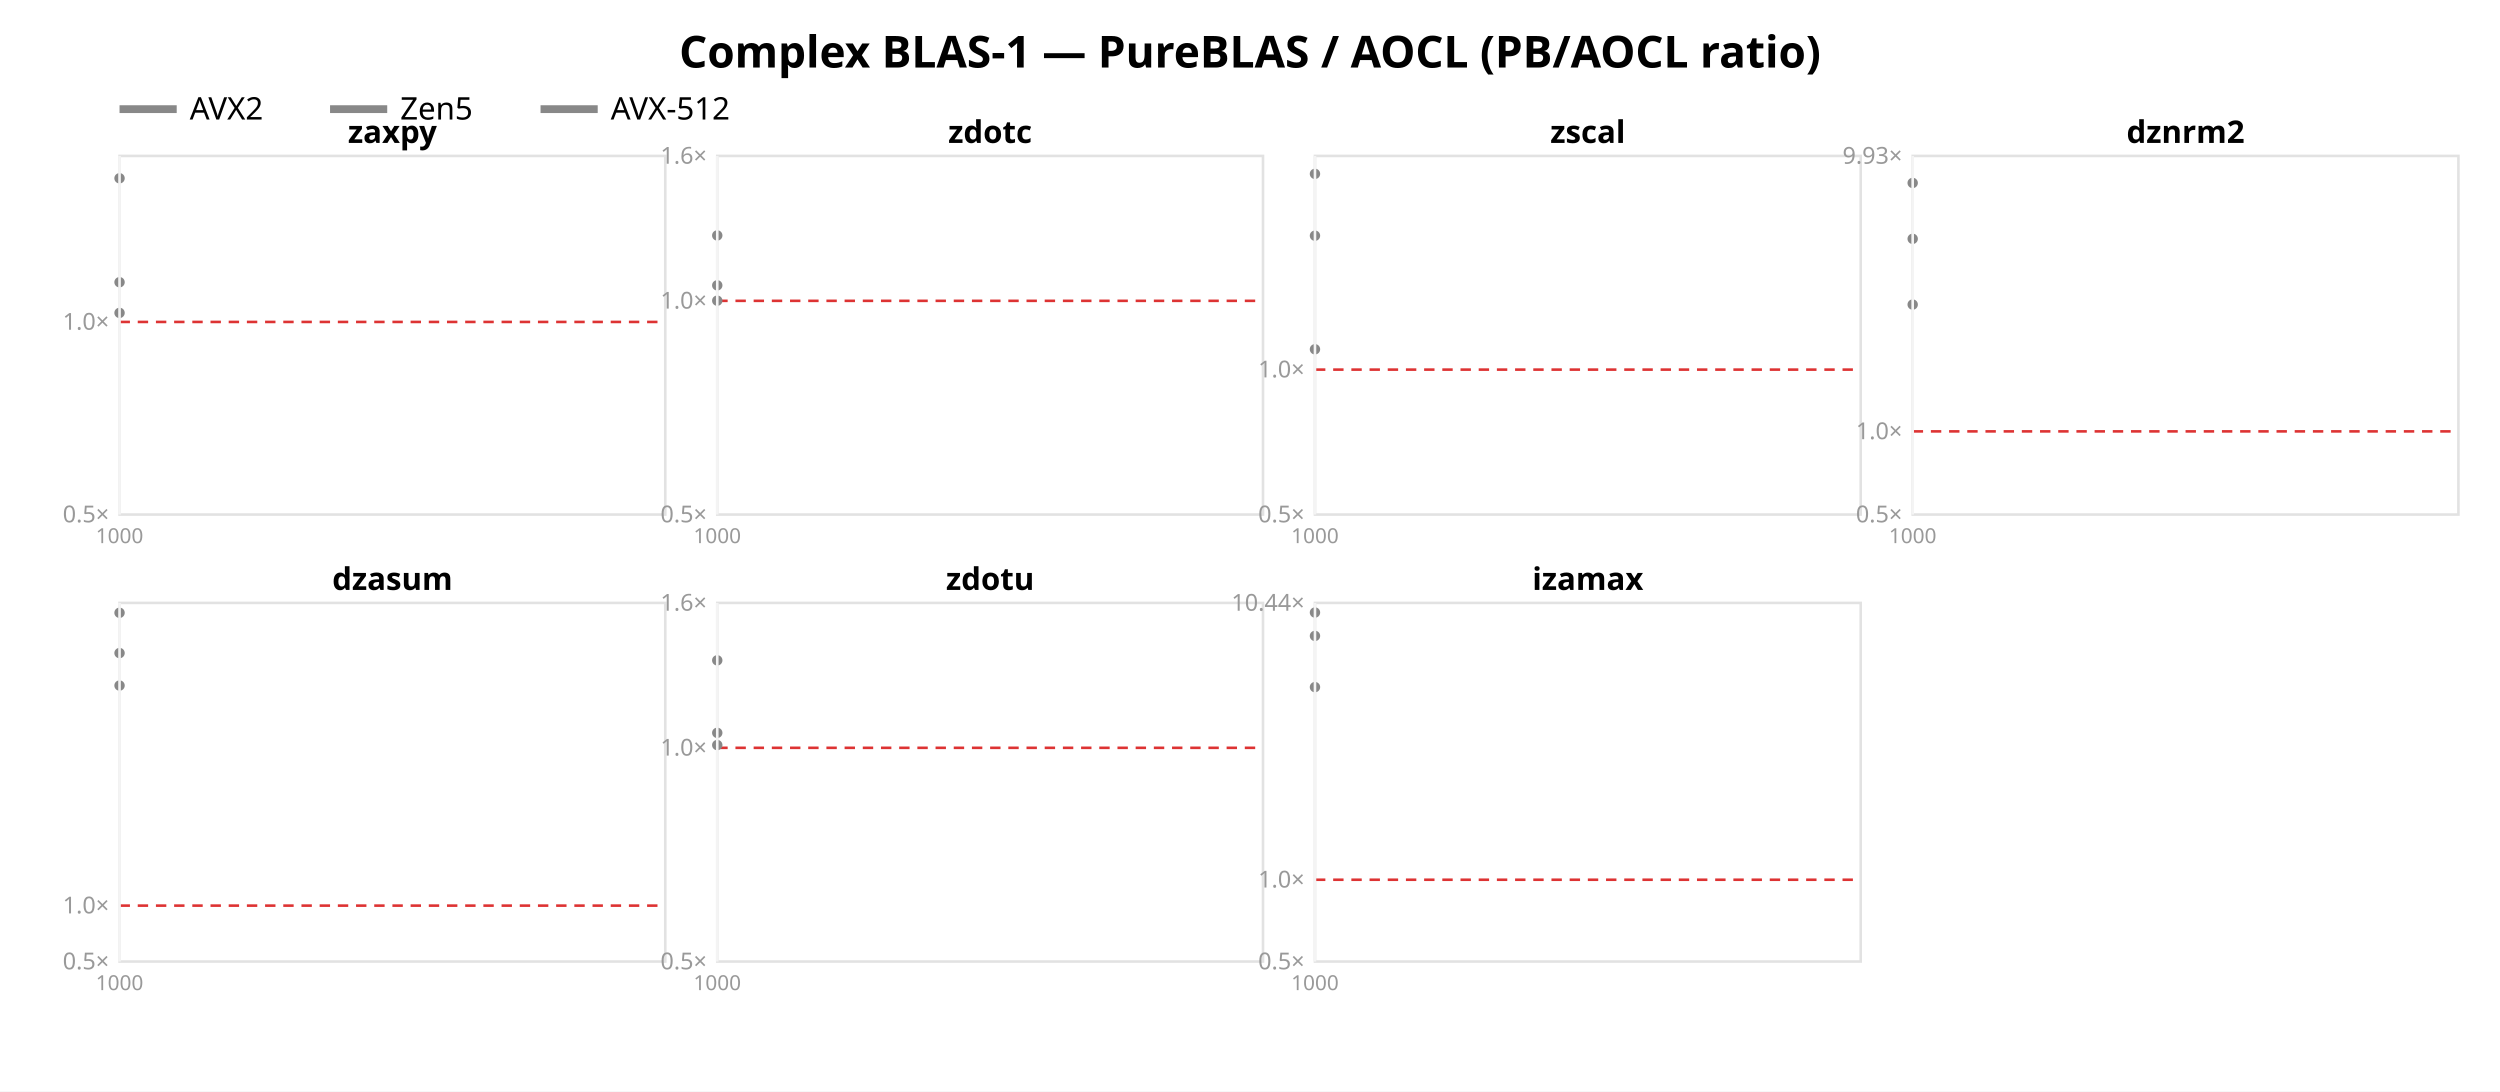
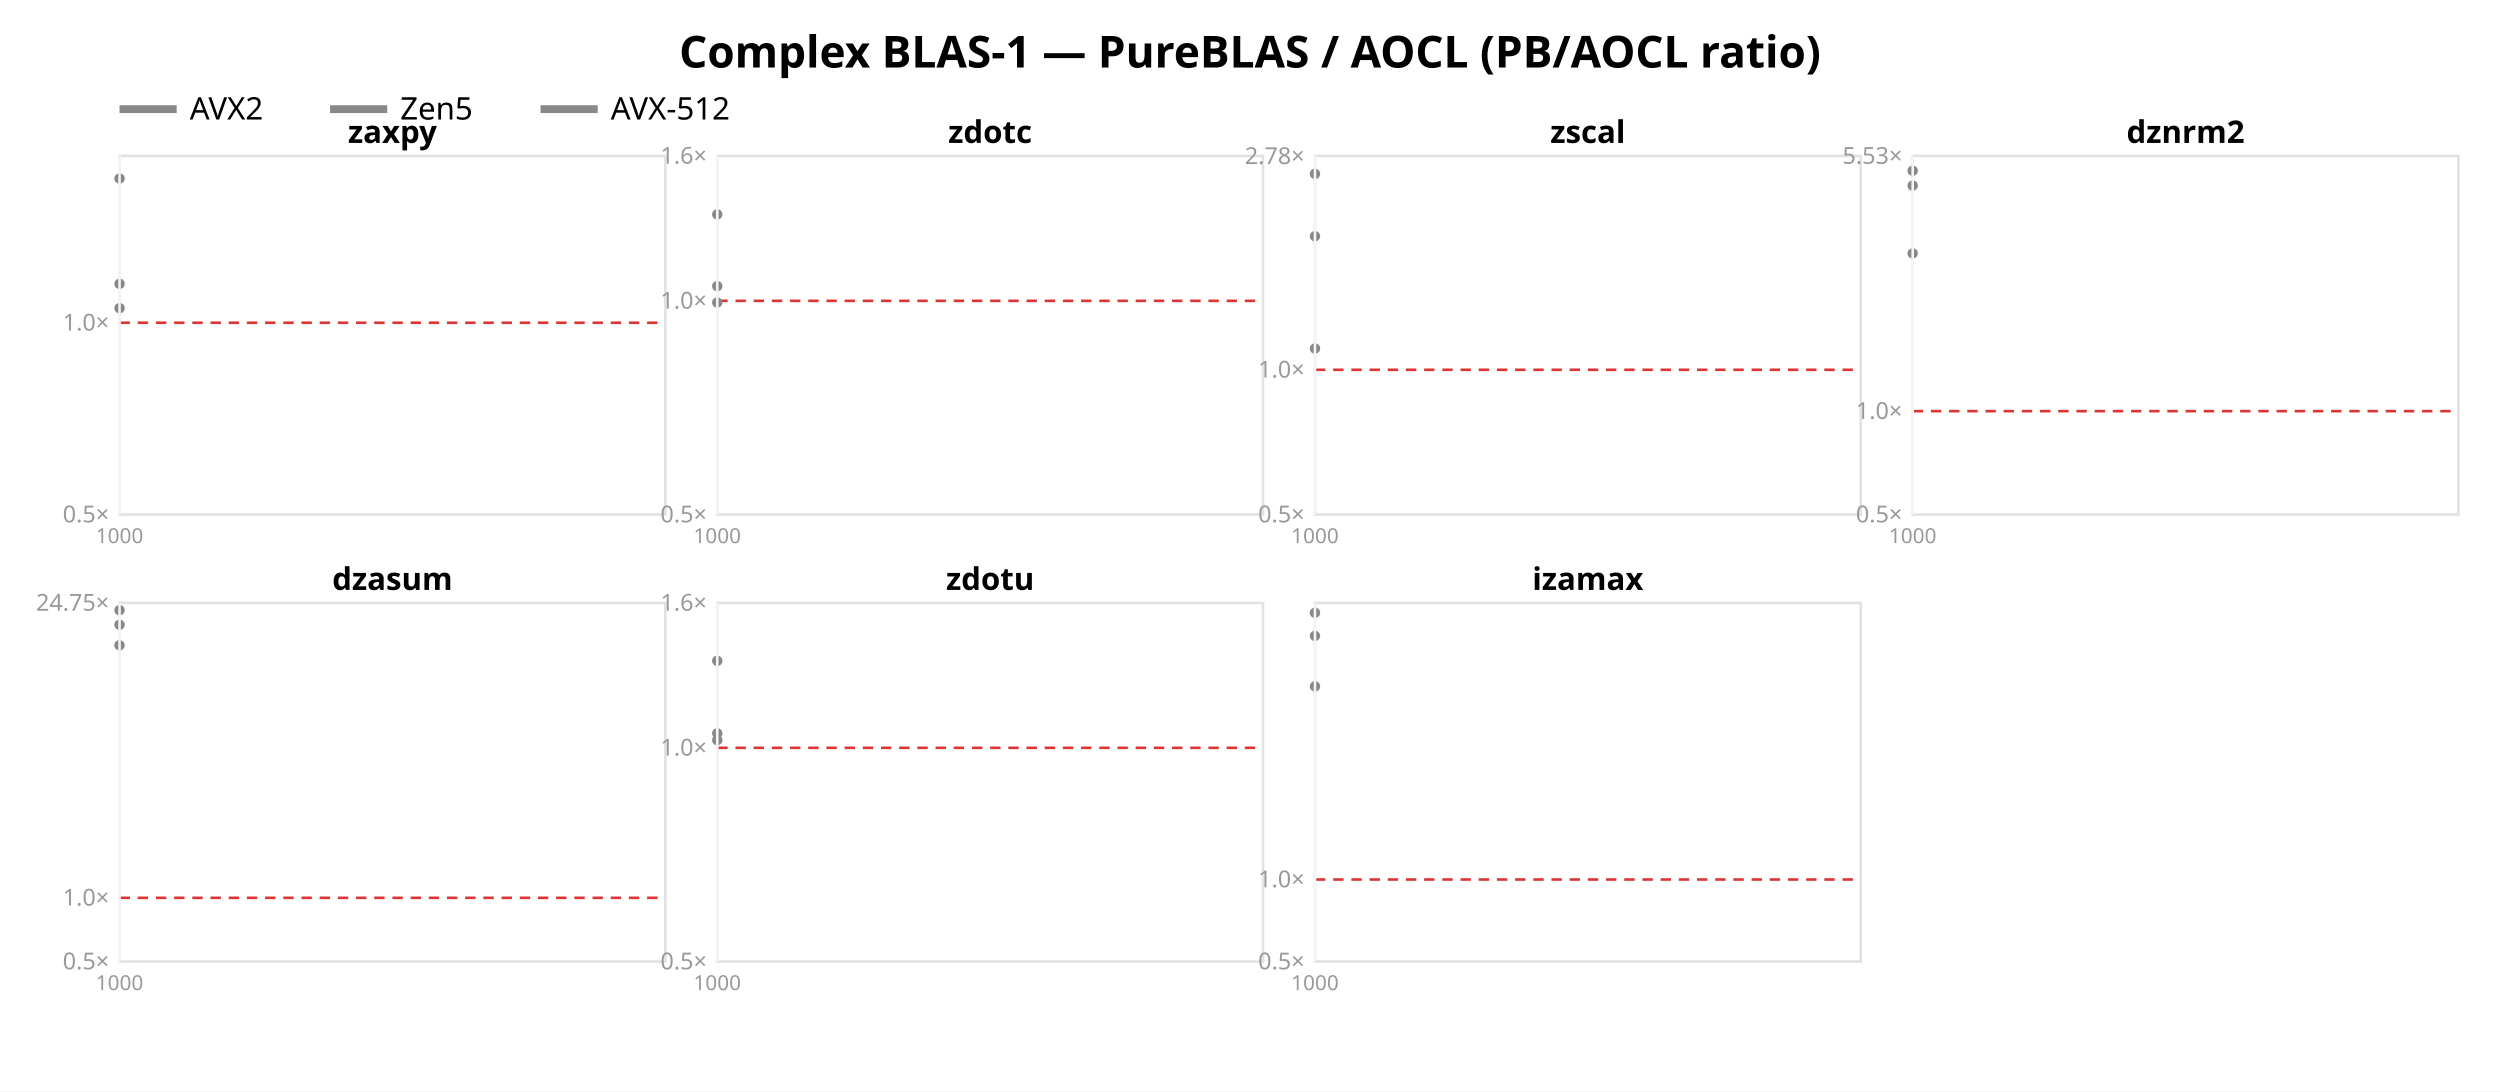
<svg xmlns="http://www.w3.org/2000/svg" width="962" height="420" font-family="sans-serif">
  <rect width="962" height="420" fill="white" />
  <text x="481.0" y="26" text-anchor="middle" font-size="17" font-weight="bold">Complex BLAS-1 — PureBLAS / AOCL (PB/AOCL ratio)</text>
  <line x1="46" y1="42" x2="68" y2="42" stroke="#888888" stroke-width="3" />
  <text x="73" y="46" font-size="12">AVX2</text>
  <line x1="127" y1="42" x2="149" y2="42" stroke="#888888" stroke-width="3" />
  <text x="154" y="46" font-size="12">Zen5</text>
  <line x1="208" y1="42" x2="230" y2="42" stroke="#888888" stroke-width="3" />
  <text x="235" y="46" font-size="12">AVX-512</text>
  <rect x="46" y="60" width="210" height="138" fill="none" stroke="#e2e2e2" />
-   <line x1="46" y1="123.883" x2="256" y2="123.883" stroke="#d33" stroke-dasharray="4 3" />
+   <line x1="46" y1="124.193" x2="256" y2="124.193" stroke="#d33" stroke-dasharray="4 3" />
  <text x="42" y="201.0" text-anchor="end" font-size="9" fill="#999">0.5×</text>
-   <text x="42" y="126.883" text-anchor="end" font-size="9" fill="#999">1.0×</text>
+   <text x="42" y="127.193" text-anchor="end" font-size="9" fill="#999">1.0×</text>
  <polygon points="46.0,68.2 46.0,68.9" fill="#888888" opacity="0.11" />
-   <polyline points="46.0,68.6" fill="none" stroke="#888888" stroke-width="1.6" />
-   <circle cx="46.0" cy="68.6" r="2" fill="#888888" />
-   <polygon points="46.0,108.1 46.0,109.4" fill="#888888" opacity="0.11" />
-   <polyline points="46.0,108.6" fill="none" stroke="#888888" stroke-width="1.6" />
-   <circle cx="46.0" cy="108.6" r="2" fill="#888888" />
-   <polygon points="46.0,101.8 46.0,120.8" fill="#888888" opacity="0.11" />
-   <polyline points="46.0,120.4" fill="none" stroke="#888888" stroke-width="1.6" />
-   <circle cx="46.0" cy="120.4" r="2" fill="#888888" />
+   <polyline points="46.0,68.7" fill="none" stroke="#888888" stroke-width="1.6" />
+   <circle cx="46.0" cy="68.7" r="2" fill="#888888" />
+   <polygon points="46.0,108.2 46.0,109.4" fill="#888888" opacity="0.11" />
+   <polyline points="46.0,109.2" fill="none" stroke="#888888" stroke-width="1.6" />
+   <circle cx="46.0" cy="109.2" r="2" fill="#888888" />
+   <polygon points="46.0,108.8 46.0,148.2" fill="#888888" opacity="0.11" />
+   <polyline points="46.0,118.6" fill="none" stroke="#888888" stroke-width="1.6" />
+   <circle cx="46.0" cy="118.6" r="2" fill="#888888" />
  <text x="151.0" y="55" text-anchor="middle" font-size="12" font-weight="bold">zaxpy</text>
  <line x1="46.0" y1="60" x2="46.0" y2="198" stroke="#f4f4f4" />
  <text x="46.0" y="209" text-anchor="middle" font-size="8" fill="#999">1000</text>
  <rect x="276" y="60" width="210" height="138" fill="none" stroke="#e2e2e2" />
  <line x1="276" y1="115.763" x2="486" y2="115.763" stroke="#d33" stroke-dasharray="4 3" />
  <text x="272" y="201.0" text-anchor="end" font-size="9" fill="#999">0.5×</text>
  <text x="272" y="118.763" text-anchor="end" font-size="9" fill="#999">1.0×</text>
  <text x="272" y="63.0" text-anchor="end" font-size="9" fill="#999">1.6×</text>
-   <polygon points="276.0,90.5 276.0,90.7" fill="#888888" opacity="0.11" />
-   <polyline points="276.0,90.6" fill="none" stroke="#888888" stroke-width="1.6" />
-   <circle cx="276.0" cy="90.6" r="2" fill="#888888" />
-   <polygon points="276.0,109.8 276.0,110.0" fill="#888888" opacity="0.11" />
-   <polyline points="276.0,109.8" fill="none" stroke="#888888" stroke-width="1.6" />
-   <circle cx="276.0" cy="109.8" r="2" fill="#888888" />
-   <polygon points="276.0,114.7 276.0,118.0" fill="#888888" opacity="0.11" />
-   <polyline points="276.0,115.7" fill="none" stroke="#888888" stroke-width="1.6" />
-   <circle cx="276.0" cy="115.7" r="2" fill="#888888" />
+   <polygon points="276.0,82.3 276.0,83.0" fill="#888888" opacity="0.11" />
+   <polyline points="276.0,82.5" fill="none" stroke="#888888" stroke-width="1.6" />
+   <circle cx="276.0" cy="82.5" r="2" fill="#888888" />
+   <polygon points="276.0,109.8 276.0,110.2" fill="#888888" opacity="0.11" />
+   <polyline points="276.0,110.1" fill="none" stroke="#888888" stroke-width="1.6" />
+   <circle cx="276.0" cy="110.1" r="2" fill="#888888" />
+   <polygon points="276.0,113.0 276.0,137.5" fill="#888888" opacity="0.11" />
+   <polyline points="276.0,116.4" fill="none" stroke="#888888" stroke-width="1.6" />
+   <circle cx="276.0" cy="116.4" r="2" fill="#888888" />
  <text x="381.0" y="55" text-anchor="middle" font-size="12" font-weight="bold">zdotc</text>
  <line x1="276.0" y1="60" x2="276.0" y2="198" stroke="#f4f4f4" />
  <text x="276.0" y="209" text-anchor="middle" font-size="8" fill="#999">1000</text>
  <rect x="506" y="60" width="210" height="138" fill="none" stroke="#e2e2e2" />
-   <line x1="506" y1="142.229" x2="716" y2="142.229" stroke="#d33" stroke-dasharray="4 3" />
+   <line x1="506" y1="142.295" x2="716" y2="142.295" stroke="#d33" stroke-dasharray="4 3" />
  <text x="502" y="201.0" text-anchor="end" font-size="9" fill="#999">0.5×</text>
-   <text x="502" y="145.229" text-anchor="end" font-size="9" fill="#999">1.0×</text>
+   <text x="502" y="145.295" text-anchor="end" font-size="9" fill="#999">1.0×</text>
+   <text x="502" y="63.126" text-anchor="end" font-size="9" fill="#999">2.78×</text>
  <polygon points="506.0,66.2 506.0,67.2" fill="#888888" opacity="0.11" />
  <polyline points="506.0,66.9" fill="none" stroke="#888888" stroke-width="1.6" />
  <circle cx="506.0" cy="66.9" r="2" fill="#888888" />
-   <polygon points="506.0,89.9 506.0,91.7" fill="#888888" opacity="0.11" />
-   <polyline points="506.0,90.7" fill="none" stroke="#888888" stroke-width="1.6" />
-   <circle cx="506.0" cy="90.7" r="2" fill="#888888" />
-   <polygon points="506.0,124.9 506.0,139.5" fill="#888888" opacity="0.11" />
-   <polyline points="506.0,134.4" fill="none" stroke="#888888" stroke-width="1.6" />
-   <circle cx="506.0" cy="134.4" r="2" fill="#888888" />
+   <polygon points="506.0,89.9 506.0,92.1" fill="#888888" opacity="0.11" />
+   <polyline points="506.0,90.9" fill="none" stroke="#888888" stroke-width="1.6" />
+   <circle cx="506.0" cy="90.9" r="2" fill="#888888" />
+   <polygon points="506.0,133.6 506.0,134.3" fill="#888888" opacity="0.11" />
+   <polyline points="506.0,134.1" fill="none" stroke="#888888" stroke-width="1.6" />
+   <circle cx="506.0" cy="134.1" r="2" fill="#888888" />
  <text x="611.0" y="55" text-anchor="middle" font-size="12" font-weight="bold">zscal</text>
  <line x1="506.0" y1="60" x2="506.0" y2="198" stroke="#f4f4f4" />
  <text x="506.0" y="209" text-anchor="middle" font-size="8" fill="#999">1000</text>
  <rect x="736" y="60" width="210" height="138" fill="none" stroke="#e2e2e2" />
-   <line x1="736" y1="165.996" x2="946" y2="165.996" stroke="#d33" stroke-dasharray="4 3" />
+   <line x1="736" y1="158.211" x2="946" y2="158.211" stroke="#d33" stroke-dasharray="4 3" />
  <text x="732" y="201.0" text-anchor="end" font-size="9" fill="#999">0.5×</text>
-   <text x="732" y="168.996" text-anchor="end" font-size="9" fill="#999">1.0×</text>
-   <text x="732" y="63.005" text-anchor="end" font-size="9" fill="#999">9.93×</text>
-   <polygon points="736.0,117.1 736.0,117.2" fill="#888888" opacity="0.11" />
-   <polyline points="736.0,117.2" fill="none" stroke="#888888" stroke-width="1.6" />
-   <circle cx="736.0" cy="117.2" r="2" fill="#888888" />
-   <polygon points="736.0,91.6 736.0,92.3" fill="#888888" opacity="0.11" />
-   <polyline points="736.0,91.9" fill="none" stroke="#888888" stroke-width="1.6" />
-   <circle cx="736.0" cy="91.9" r="2" fill="#888888" />
-   <polygon points="736.0,63.6 736.0,121.8" fill="#888888" opacity="0.11" />
-   <polyline points="736.0,70.4" fill="none" stroke="#888888" stroke-width="1.6" />
-   <circle cx="736.0" cy="70.4" r="2" fill="#888888" />
+   <text x="732" y="161.211" text-anchor="end" font-size="9" fill="#999">1.0×</text>
+   <text x="732" y="63.041" text-anchor="end" font-size="9" fill="#999">5.53×</text>
+   <polygon points="736.0,97.3 736.0,97.6" fill="#888888" opacity="0.11" />
+   <polyline points="736.0,97.5" fill="none" stroke="#888888" stroke-width="1.6" />
+   <circle cx="736.0" cy="97.5" r="2" fill="#888888" />
+   <polygon points="736.0,64.4 736.0,66.5" fill="#888888" opacity="0.11" />
+   <polyline points="736.0,65.7" fill="none" stroke="#888888" stroke-width="1.6" />
+   <circle cx="736.0" cy="65.7" r="2" fill="#888888" />
+   <polygon points="736.0,71.0 736.0,72.1" fill="#888888" opacity="0.11" />
+   <polyline points="736.0,71.4" fill="none" stroke="#888888" stroke-width="1.6" />
+   <circle cx="736.0" cy="71.4" r="2" fill="#888888" />
  <text x="841.0" y="55" text-anchor="middle" font-size="12" font-weight="bold">dznrm2</text>
  <line x1="736.0" y1="60" x2="736.0" y2="198" stroke="#f4f4f4" />
  <text x="736.0" y="209" text-anchor="middle" font-size="8" fill="#999">1000</text>
  <rect x="46" y="232" width="210" height="138" fill="none" stroke="#e2e2e2" />
-   <line x1="46" y1="348.483" x2="256" y2="348.483" stroke="#d33" stroke-dasharray="4 3" />
+   <line x1="46" y1="345.486" x2="256" y2="345.486" stroke="#d33" stroke-dasharray="4 3" />
  <text x="42" y="373.0" text-anchor="end" font-size="9" fill="#999">0.5×</text>
-   <text x="42" y="351.483" text-anchor="end" font-size="9" fill="#999">1.0×</text>
-   <polygon points="46.0,263.7 46.0,264.0" fill="#888888" opacity="0.11" />
-   <polyline points="46.0,263.8" fill="none" stroke="#888888" stroke-width="1.6" />
-   <circle cx="46.0" cy="263.8" r="2" fill="#888888" />
-   <polygon points="46.0,251.2 46.0,251.5" fill="#888888" opacity="0.11" />
-   <polyline points="46.0,251.3" fill="none" stroke="#888888" stroke-width="1.6" />
-   <circle cx="46.0" cy="251.3" r="2" fill="#888888" />
-   <polygon points="46.0,234.4 46.0,280.1" fill="#888888" opacity="0.11" />
-   <polyline points="46.0,235.8" fill="none" stroke="#888888" stroke-width="1.6" />
-   <circle cx="46.0" cy="235.8" r="2" fill="#888888" />
+   <text x="42" y="348.486" text-anchor="end" font-size="9" fill="#999">1.0×</text>
+   <text x="42" y="235" text-anchor="end" font-size="9" fill="#999">24.75×</text>
+   <polygon points="46.0,248.2 46.0,248.5" fill="#888888" opacity="0.11" />
+   <polyline points="46.0,248.3" fill="none" stroke="#888888" stroke-width="1.6" />
+   <circle cx="46.0" cy="248.3" r="2" fill="#888888" />
+   <polygon points="46.0,234.7 46.0,234.9" fill="#888888" opacity="0.11" />
+   <polyline points="46.0,234.8" fill="none" stroke="#888888" stroke-width="1.6" />
+   <circle cx="46.0" cy="234.8" r="2" fill="#888888" />
+   <polygon points="46.0,240.2 46.0,241.0" fill="#888888" opacity="0.11" />
+   <polyline points="46.0,240.4" fill="none" stroke="#888888" stroke-width="1.6" />
+   <circle cx="46.0" cy="240.4" r="2" fill="#888888" />
  <text x="151.0" y="227" text-anchor="middle" font-size="12" font-weight="bold">dzasum</text>
  <line x1="46.0" y1="232" x2="46.0" y2="370" stroke="#f4f4f4" />
  <text x="46.0" y="381" text-anchor="middle" font-size="8" fill="#999">1000</text>
  <rect x="276" y="232" width="210" height="138" fill="none" stroke="#e2e2e2" />
  <line x1="276" y1="287.763" x2="486" y2="287.763" stroke="#d33" stroke-dasharray="4 3" />
  <text x="272" y="373.0" text-anchor="end" font-size="9" fill="#999">0.5×</text>
  <text x="272" y="290.763" text-anchor="end" font-size="9" fill="#999">1.0×</text>
  <text x="272" y="235.0" text-anchor="end" font-size="9" fill="#999">1.6×</text>
-   <polygon points="276.0,254.0 276.0,254.5" fill="#888888" opacity="0.11" />
-   <polyline points="276.0,254.1" fill="none" stroke="#888888" stroke-width="1.6" />
-   <circle cx="276.0" cy="254.1" r="2" fill="#888888" />
-   <polygon points="276.0,281.8 276.0,282.2" fill="#888888" opacity="0.11" />
-   <polyline points="276.0,282.0" fill="none" stroke="#888888" stroke-width="1.6" />
-   <circle cx="276.0" cy="282.0" r="2" fill="#888888" />
-   <polygon points="276.0,284.1 276.0,287.1" fill="#888888" opacity="0.11" />
-   <polyline points="276.0,286.7" fill="none" stroke="#888888" stroke-width="1.6" />
-   <circle cx="276.0" cy="286.7" r="2" fill="#888888" />
+   <polygon points="276.0,254.1 276.0,254.5" fill="#888888" opacity="0.11" />
+   <polyline points="276.0,254.3" fill="none" stroke="#888888" stroke-width="1.6" />
+   <circle cx="276.0" cy="254.3" r="2" fill="#888888" />
+   <polygon points="276.0,281.6 276.0,282.4" fill="#888888" opacity="0.11" />
+   <polyline points="276.0,282.2" fill="none" stroke="#888888" stroke-width="1.6" />
+   <circle cx="276.0" cy="282.2" r="2" fill="#888888" />
+   <polygon points="276.0,284.0 276.0,285.8" fill="#888888" opacity="0.11" />
+   <polyline points="276.0,284.8" fill="none" stroke="#888888" stroke-width="1.6" />
+   <circle cx="276.0" cy="284.8" r="2" fill="#888888" />
  <text x="381.0" y="227" text-anchor="middle" font-size="12" font-weight="bold">zdotu</text>
  <line x1="276.0" y1="232" x2="276.0" y2="370" stroke="#f4f4f4" />
  <text x="276.0" y="381" text-anchor="middle" font-size="8" fill="#999">1000</text>
  <rect x="506" y="232" width="210" height="138" fill="none" stroke="#e2e2e2" />
-   <line x1="506" y1="338.526" x2="716" y2="338.526" stroke="#d33" stroke-dasharray="4 3" />
+   <line x1="506" y1="338.439" x2="716" y2="338.439" stroke="#d33" stroke-dasharray="4 3" />
  <text x="502" y="373.0" text-anchor="end" font-size="9" fill="#999">0.5×</text>
-   <text x="502" y="341.526" text-anchor="end" font-size="9" fill="#999">1.0×</text>
-   <text x="502" y="235.017" text-anchor="end" font-size="9" fill="#999">10.44×</text>
-   <polygon points="506.0,264.1 506.0,264.9" fill="#888888" opacity="0.11" />
-   <polyline points="506.0,264.4" fill="none" stroke="#888888" stroke-width="1.6" />
-   <circle cx="506.0" cy="264.4" r="2" fill="#888888" />
-   <polygon points="506.0,235.5 506.0,236.4" fill="#888888" opacity="0.11" />
-   <polyline points="506.0,235.7" fill="none" stroke="#888888" stroke-width="1.6" />
-   <circle cx="506.0" cy="235.7" r="2" fill="#888888" />
-   <polygon points="506.0,244.4 506.0,246.8" fill="#888888" opacity="0.11" />
+   <text x="502" y="341.439" text-anchor="end" font-size="9" fill="#999">1.0×</text>
+   <polygon points="506.0,263.4 506.0,264.6" fill="#888888" opacity="0.11" />
+   <polyline points="506.0,264.1" fill="none" stroke="#888888" stroke-width="1.6" />
+   <circle cx="506.0" cy="264.1" r="2" fill="#888888" />
+   <polygon points="506.0,235.5 506.0,236.3" fill="#888888" opacity="0.11" />
+   <polyline points="506.0,235.8" fill="none" stroke="#888888" stroke-width="1.6" />
+   <circle cx="506.0" cy="235.8" r="2" fill="#888888" />
+   <polygon points="506.0,244.4 506.0,245.1" fill="#888888" opacity="0.11" />
  <polyline points="506.0,244.7" fill="none" stroke="#888888" stroke-width="1.6" />
  <circle cx="506.0" cy="244.7" r="2" fill="#888888" />
  <text x="611.0" y="227" text-anchor="middle" font-size="12" font-weight="bold">izamax</text>
  <line x1="506.0" y1="232" x2="506.0" y2="370" stroke="#f4f4f4" />
  <text x="506.0" y="381" text-anchor="middle" font-size="8" fill="#999">1000</text>
</svg>
